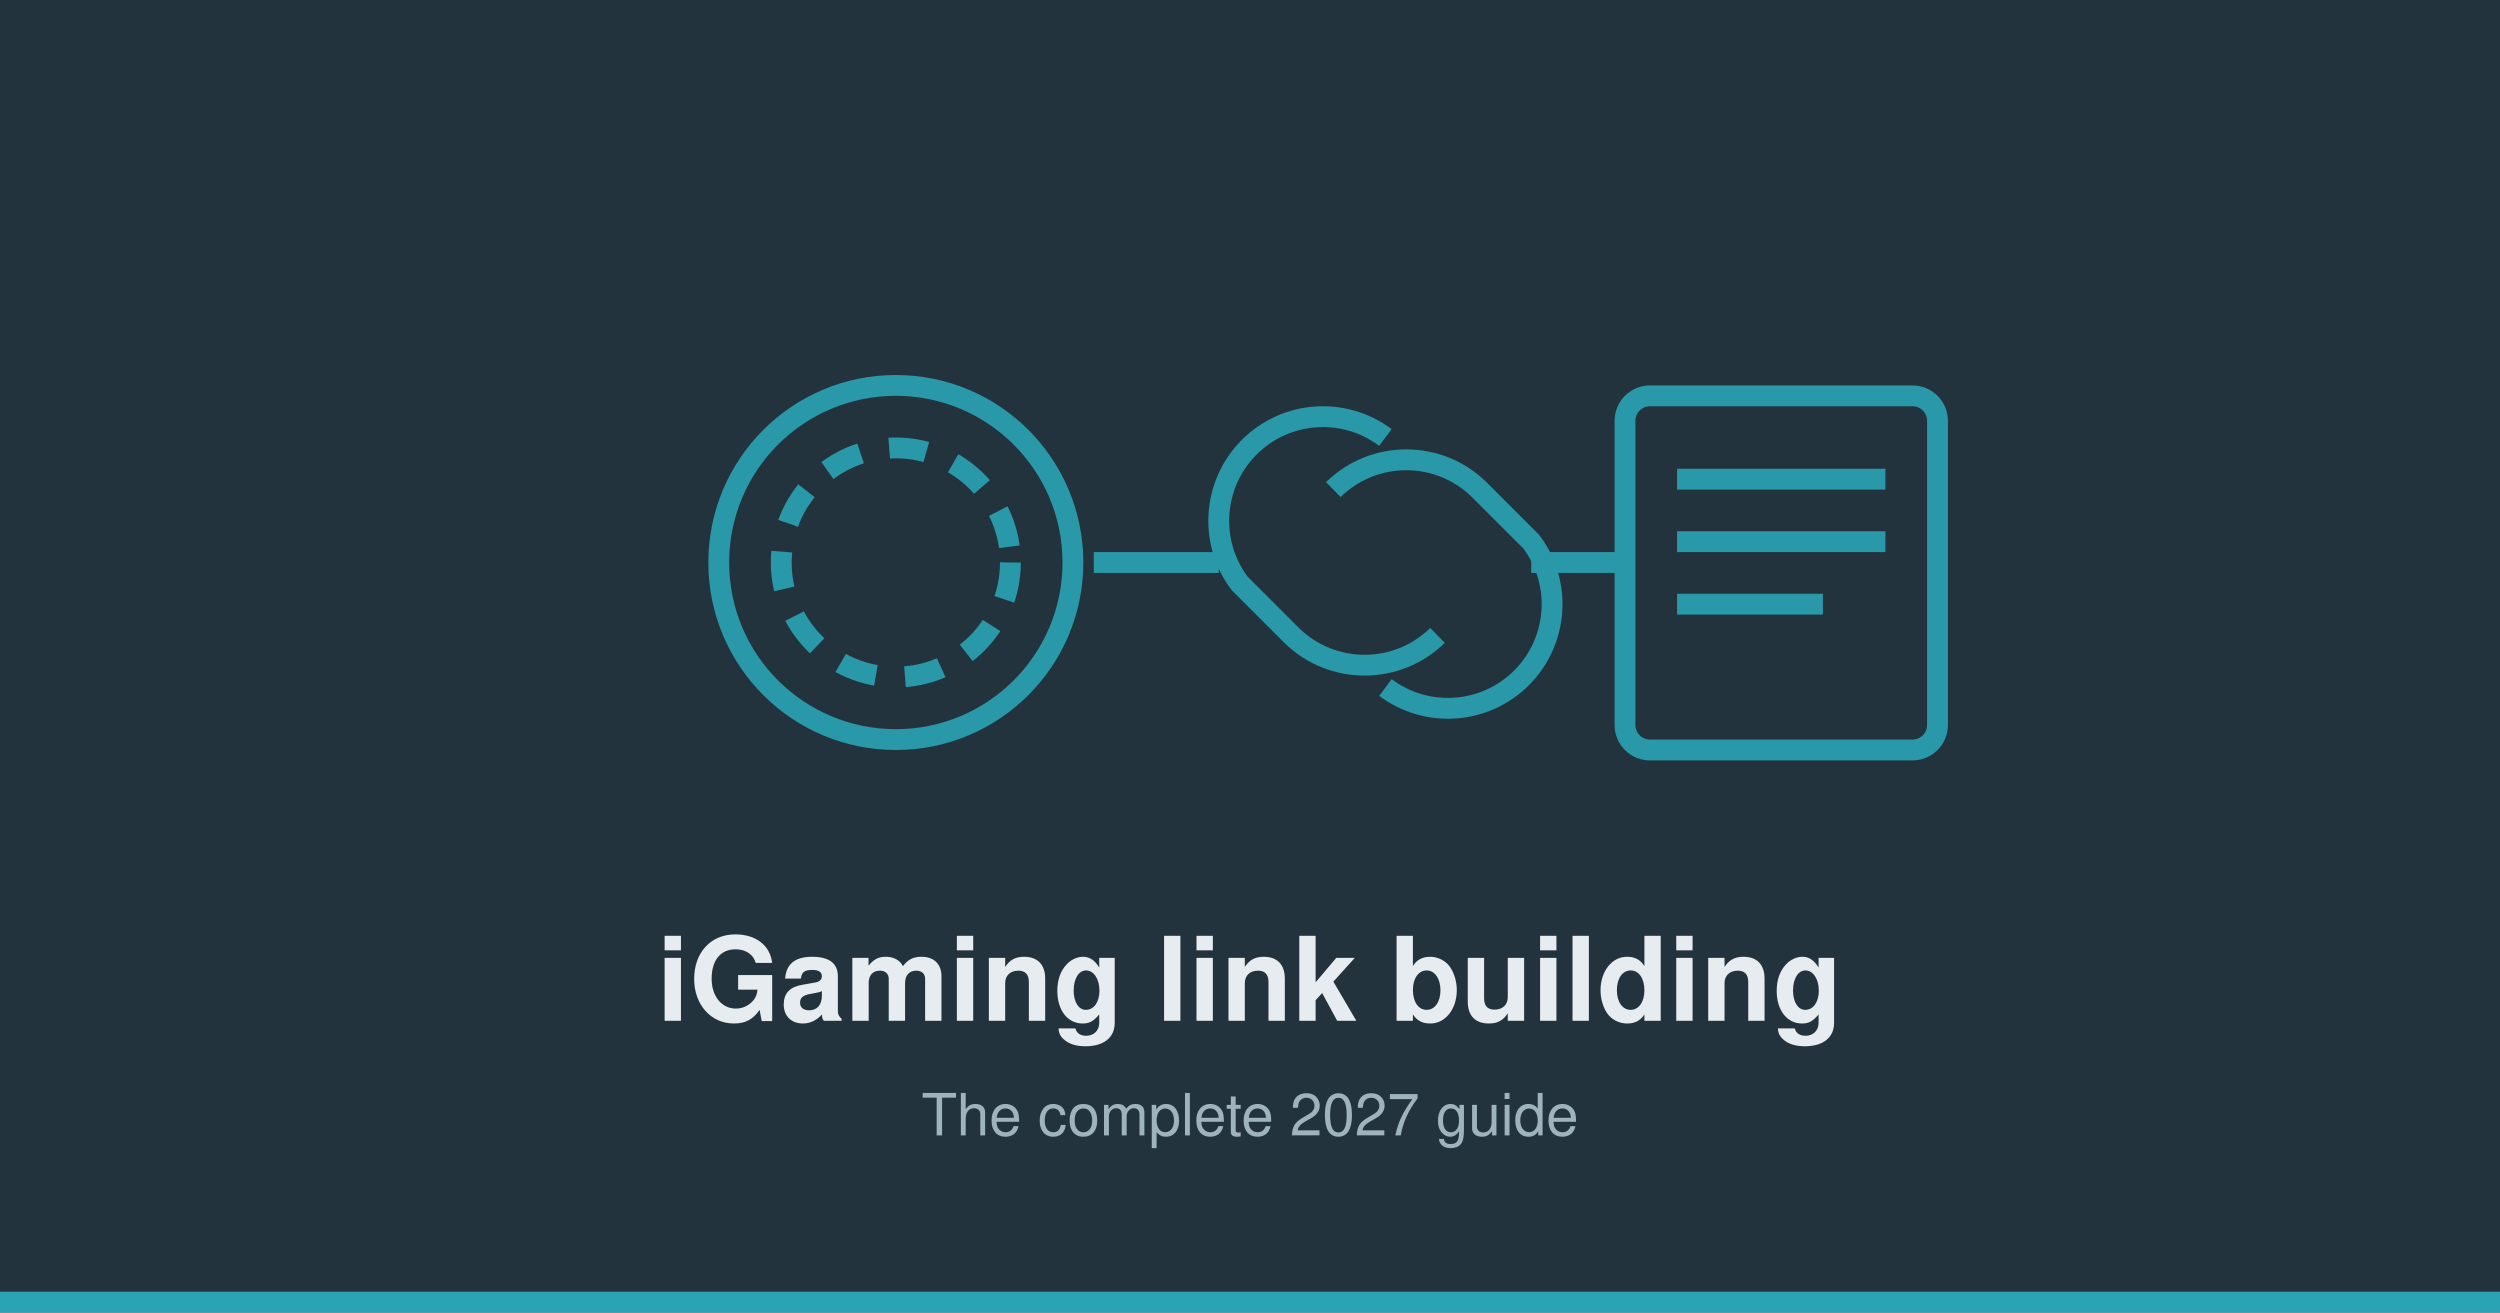
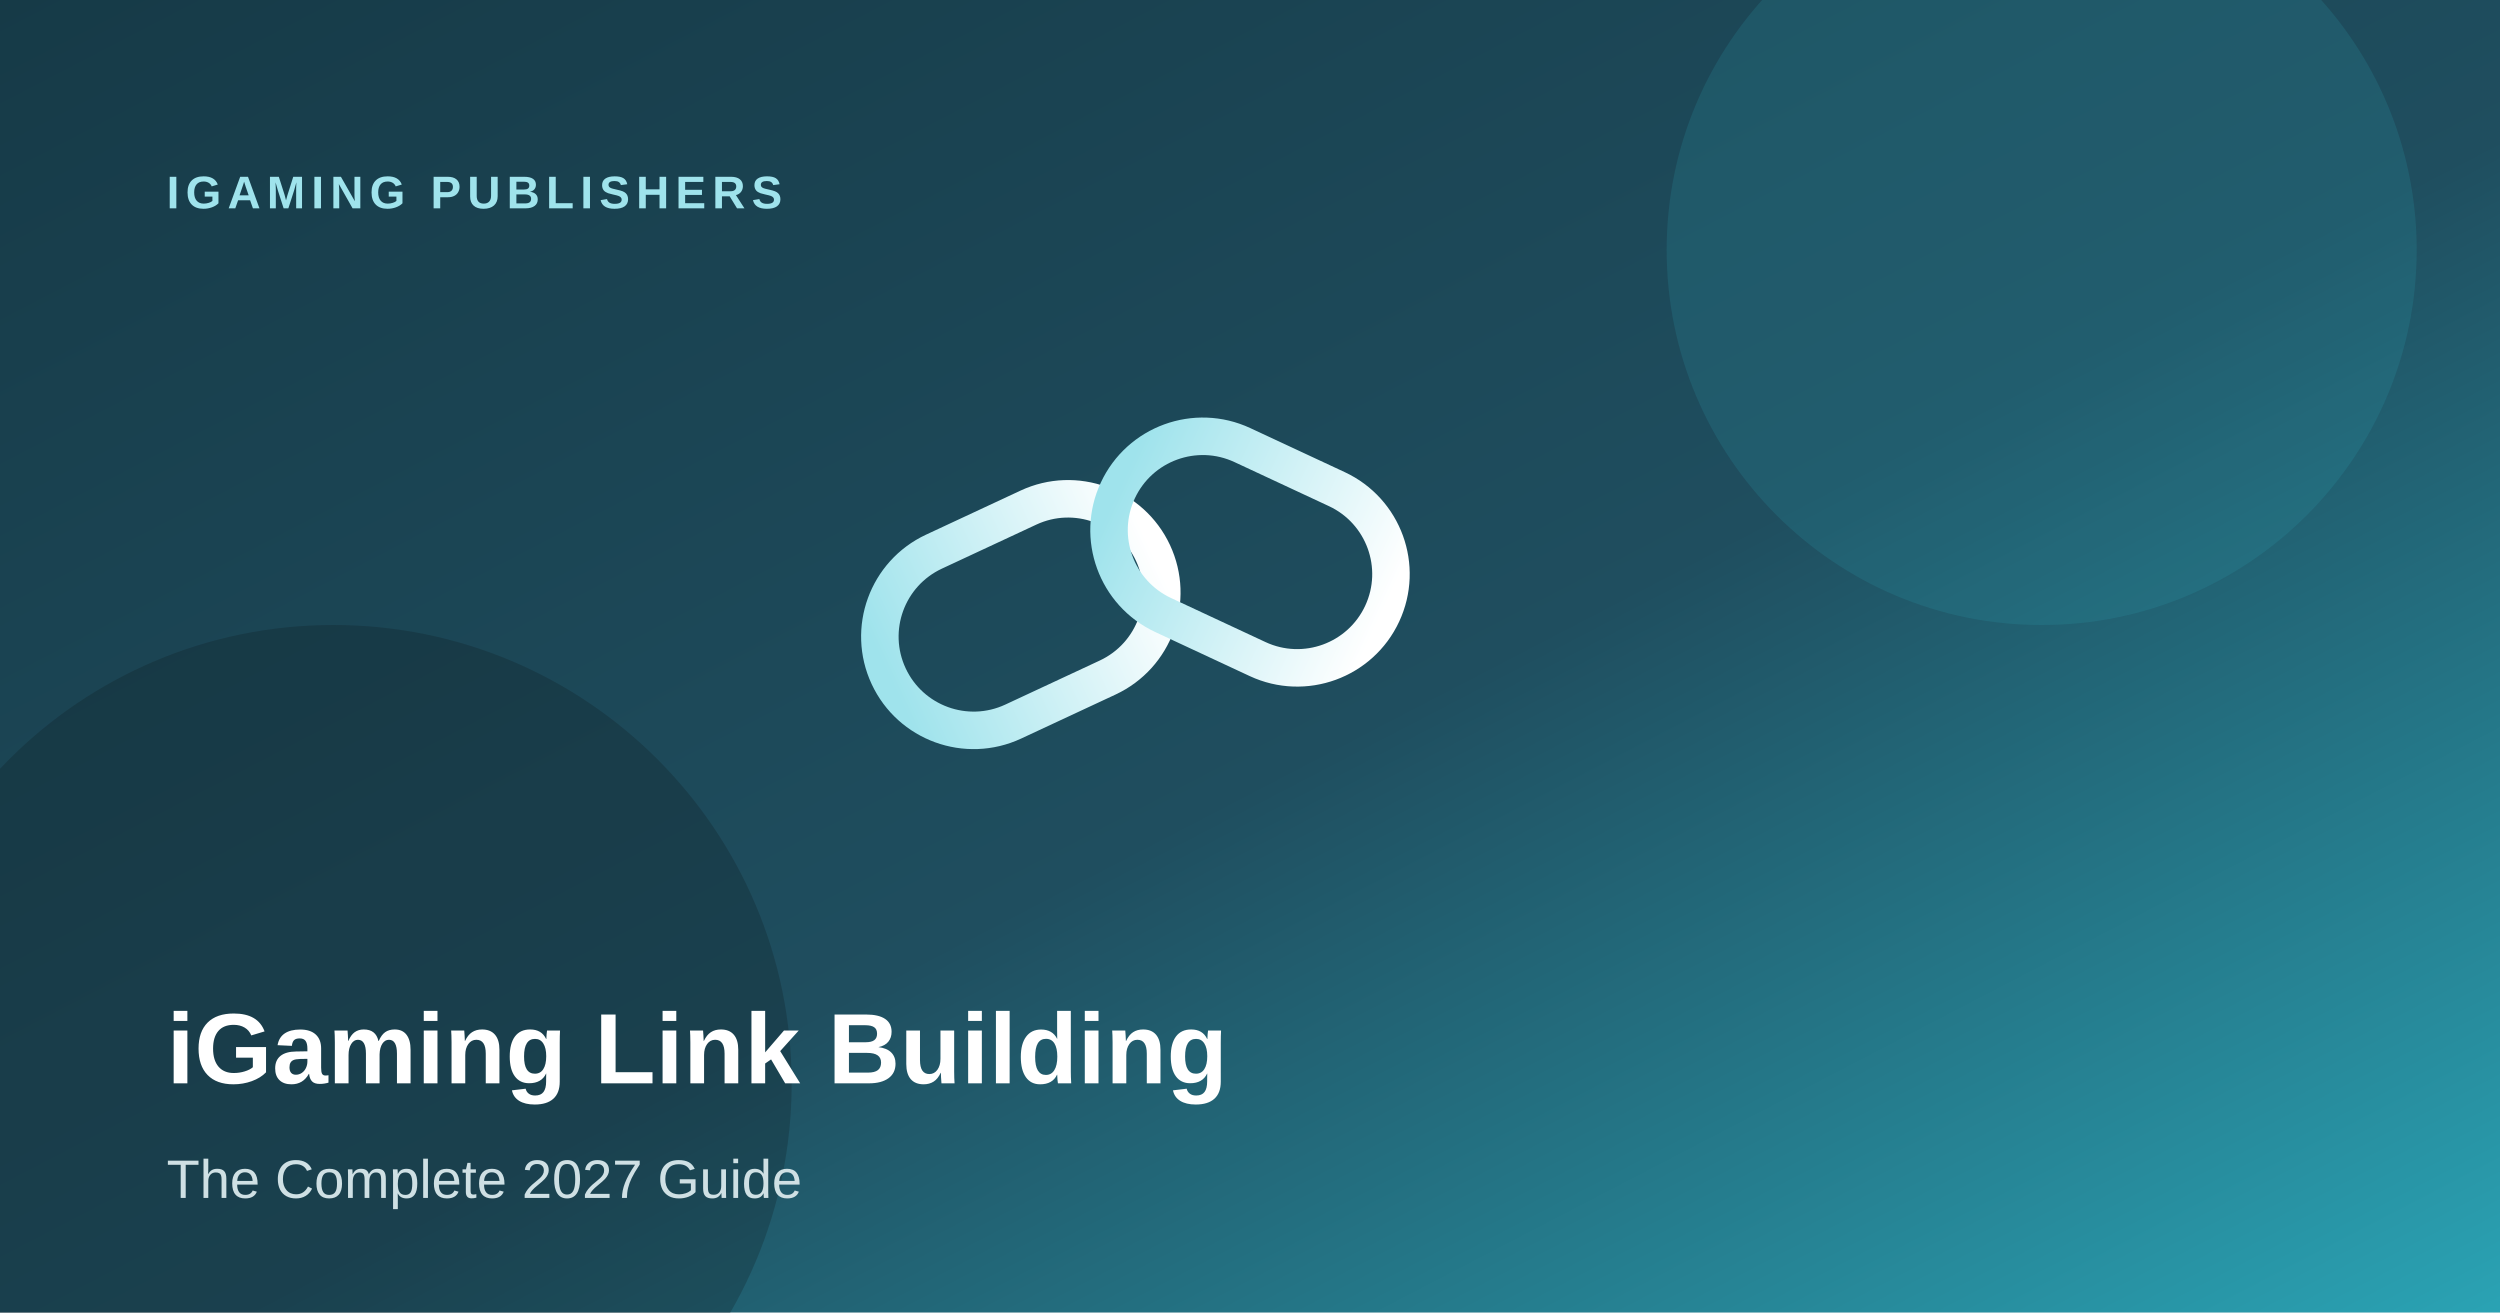
- <svg xmlns="http://www.w3.org/2000/svg" viewBox="0 0 1200 630">
-   <rect width="1200" height="630" fill="#22333d" />
-   <g stroke="#2aa3b4" stroke-width="10" fill="none" opacity=".9">
-     <circle cx="430" cy="270" r="85" />
-     <circle cx="430" cy="270" r="55" stroke-dasharray="18 14" />
-     <path d="M525 270h60" />
-     <path d="M640 235a50 50 0 0 1 70 0l25 25a50 50 0 0 1-70 70" />
-     <path d="M690 305a50 50 0 0 1-70 0l-25-25a50 50 0 0 1 70-70" />
-     <rect x="780" y="190" width="150" height="170" rx="12" />
-     <path d="M805 230h100M805 260h100M805 290h70" />
-     <path d="M735 270h45" />
+ <svg xmlns="http://www.w3.org/2000/svg" viewBox="0 0 1200 630" role="img" aria-label="iGaming link building guide cover">
+   <defs>
+     <linearGradient id="bg" x1="0" y1="0" x2="1" y2="1">
+       <stop offset="0%" stop-color="#163a47" />
+       <stop offset="55%" stop-color="#1f4e5f" />
+       <stop offset="100%" stop-color="#2aa3b4" />
+     </linearGradient>
+     <linearGradient id="link" x1="0" y1="0" x2="1" y2="0">
+       <stop offset="0%" stop-color="#9fe3ec" />
+       <stop offset="100%" stop-color="#ffffff" />
+     </linearGradient>
+   </defs>
+   <rect width="1200" height="630" fill="url(#bg)" />
+   <circle cx="980" cy="120" r="180" fill="#2aa3b4" opacity=".18" />
+   <circle cx="160" cy="520" r="220" fill="#0d171c" opacity=".25" />
+   <g transform="translate(420,210)" fill="none" stroke="url(#link)" stroke-width="18" stroke-linecap="round">
+     <rect x="0" y="40" width="140" height="90" rx="45" transform="rotate(-25 70 85)" />
+     <rect x="110" y="10" width="140" height="90" rx="45" transform="rotate(25 180 55)" />
  </g>
-   <text x="600" y="490" text-anchor="middle" font-family="Helvetica, Arial, sans-serif" font-size="56" font-weight="700" fill="#e6ecf0">iGaming link building</text>
-   <text x="600" y="545" text-anchor="middle" font-family="Helvetica, Arial, sans-serif" font-size="28" fill="#9fb3bb">The complete 2027 guide</text>
-   <rect x="0" y="620" width="1200" height="10" fill="#2aa3b4" />
+   <text x="80" y="100" fill="#9fe3ec" font-family="Helvetica Neue, Arial, sans-serif" font-size="22" font-weight="600" letter-spacing="3">IGAMING PUBLISHERS</text>
+   <text x="80" y="520" fill="#ffffff" font-family="Helvetica Neue, Arial, sans-serif" font-size="48" font-weight="700">iGaming Link Building</text>
+   <text x="80" y="575" fill="#cfe0e4" font-family="Helvetica Neue, Arial, sans-serif" font-size="26">The Complete 2027 Guide</text>
</svg>
